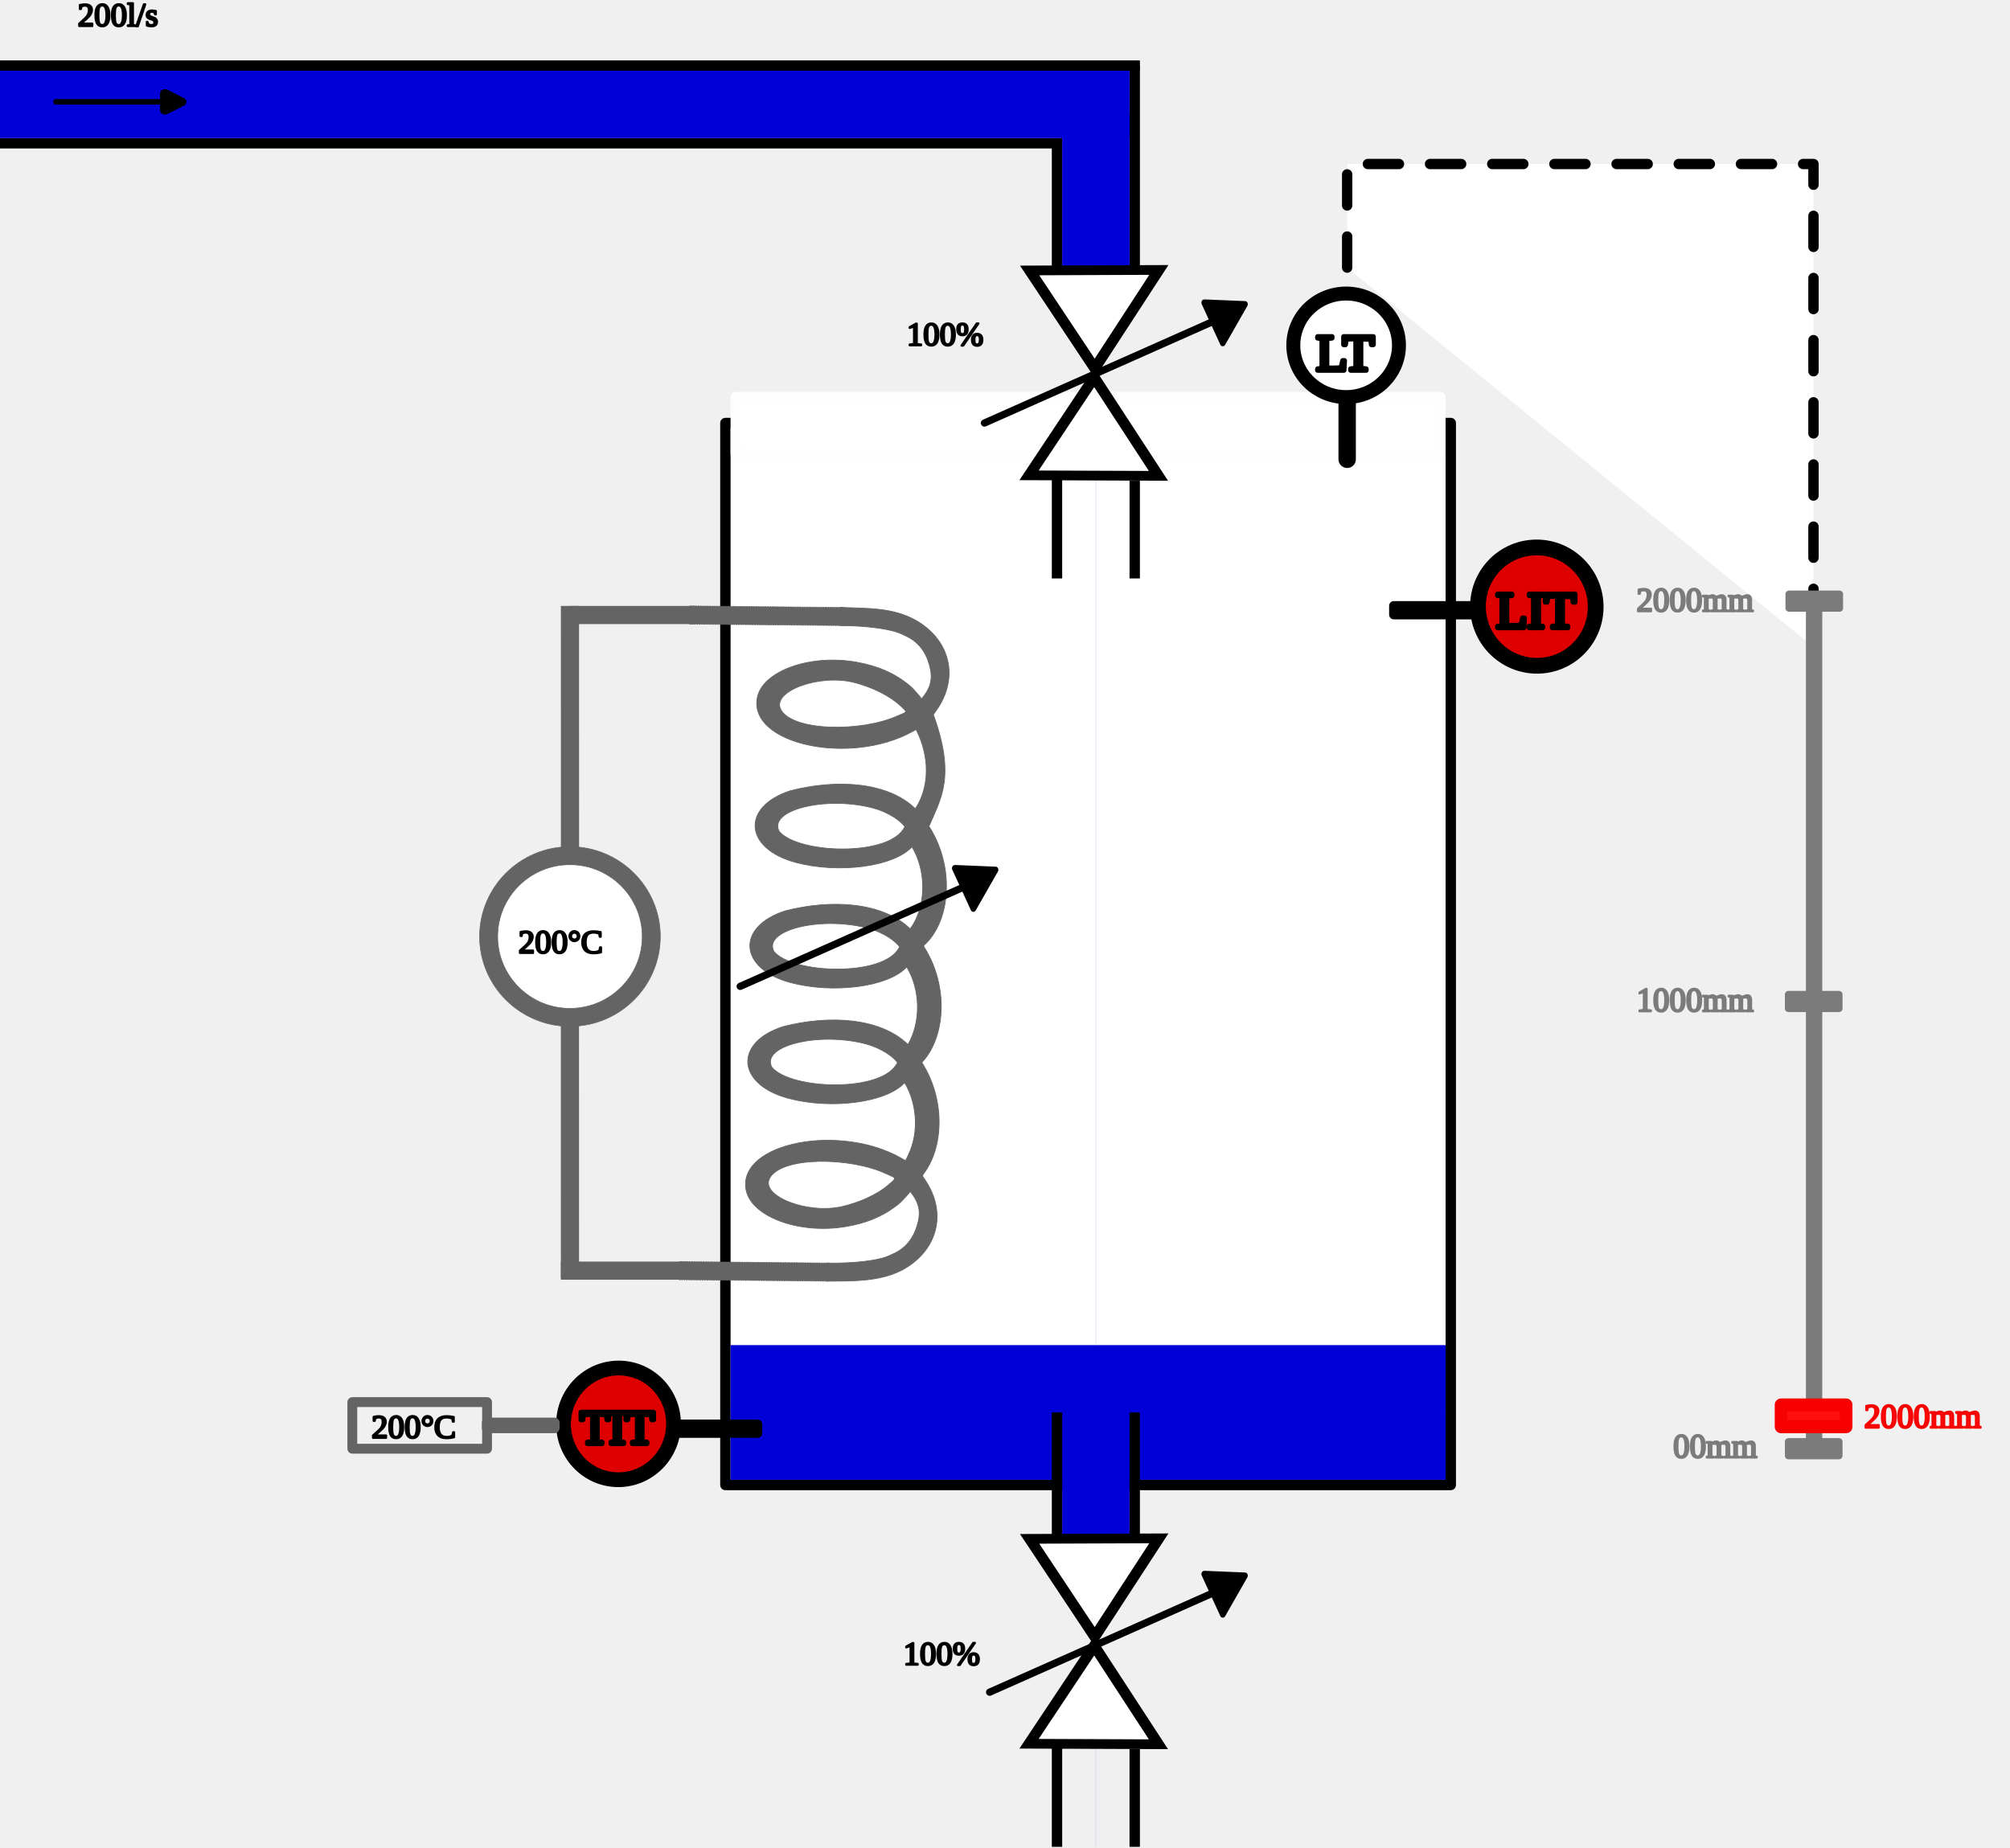
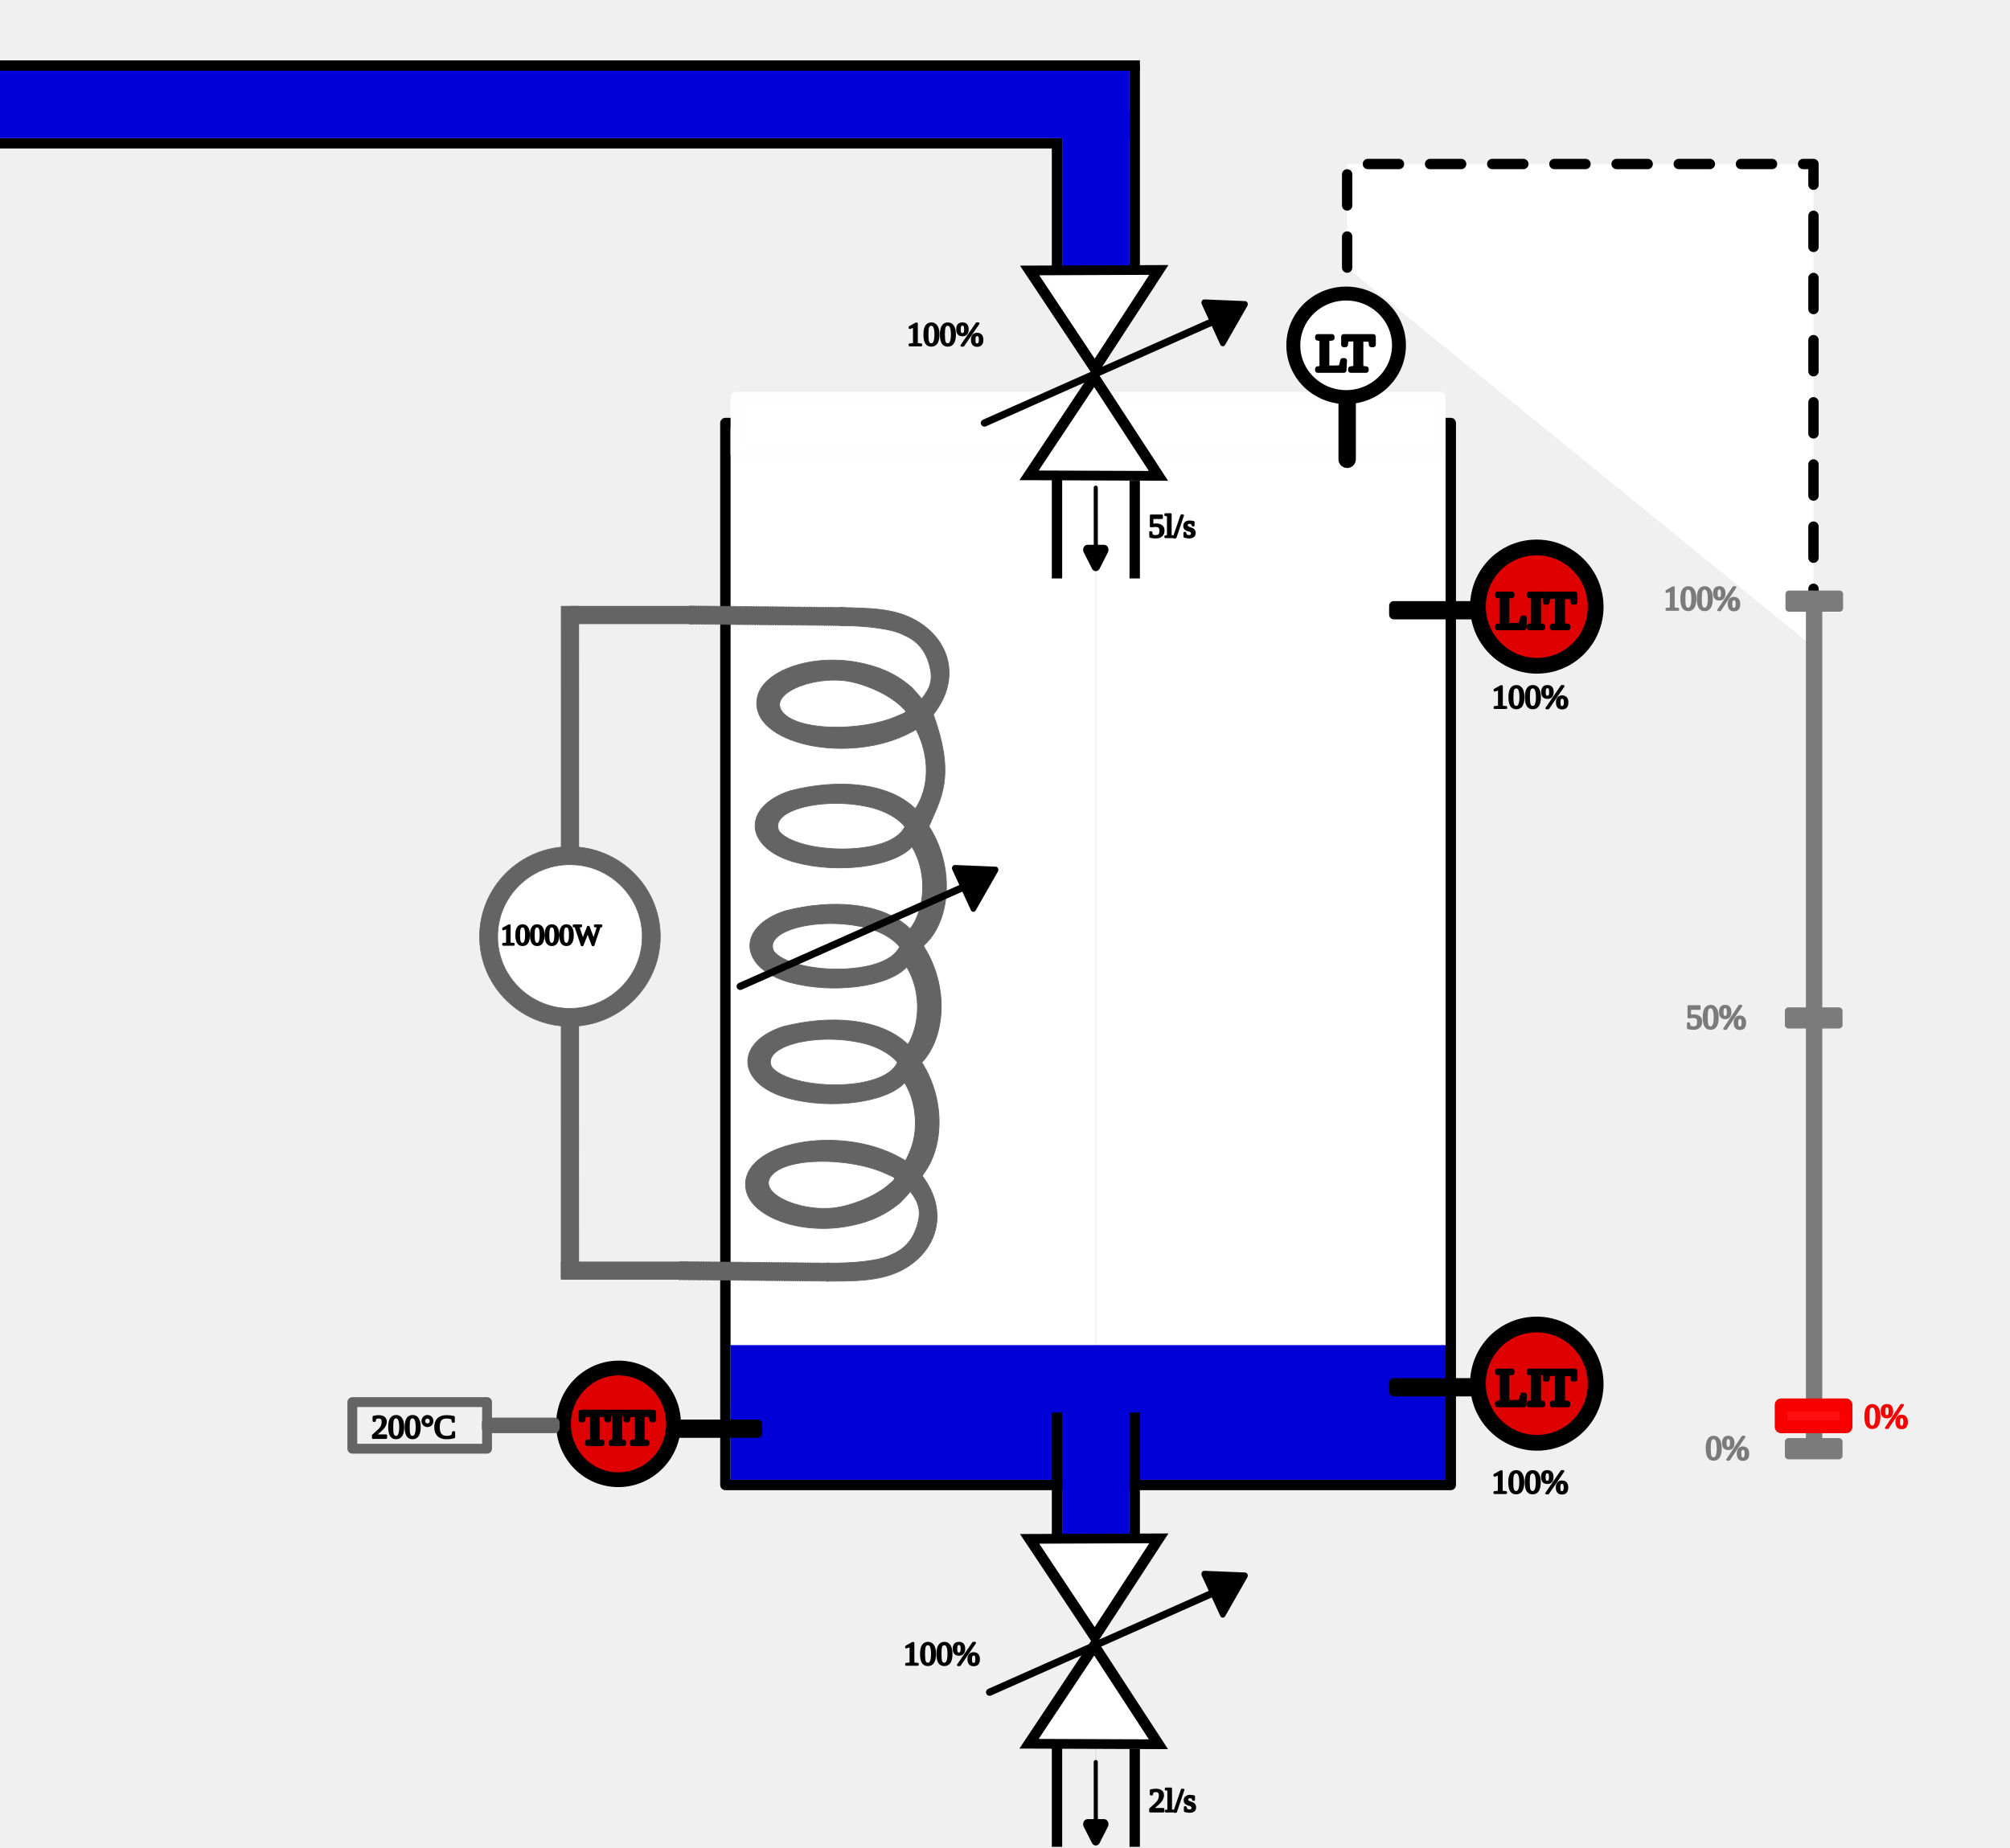
<svg xmlns="http://www.w3.org/2000/svg" width="193.964mm" height="178.33mm" viewBox="0 0 193.964 178.33" version="1.1" id="svg1" xml:space="preserve">
  <defs id="defs1" />
  <path style="fill:#ffffff;stroke:#000000;stroke-width:1;stroke-linecap:round;stroke-linejoin:round;stroke-dasharray:3, 3;stroke-dashoffset:0;stroke-opacity:1" d="m 130,25.83 v -10 h 45 l 0,46.614" id="path2" />
  <g id="layer1" transform="translate(1.7112467e-7,-21.66978)">
    <rect style="fill:#000000;stroke-width:0.265" id="rect7" width="110" height="1" x="-1.7112467e-07" y="27.5" ry="0" />
    <rect style="fill:#000000;stroke-width:0.265" id="rect8" width="102.5" height="1" x="-1.7112467e-07" y="35" />
    <rect style="fill:#000000;stroke-width:0.265" id="rect9" width="1" height="19.5" x="109" y="28" />
    <rect style="fill:#000000;stroke-width:0.265" id="rect10" width="1" height="12.5" x="101.5" y="35" />
    <rect style="fill:#ffffff;fill-opacity:1;stroke:#000000;stroke-width:1.002;stroke-linecap:butt;stroke-linejoin:round;stroke-dasharray:none;stroke-opacity:1" id="rect13" width="70" height="102.5" x="70" y="62.5" ry="1.4210855e-14" />
    <rect style="fill:#000000;stroke-width:0.184" id="rect9-5" width="1" height="9.429" x="109" y="68.071" />
    <rect style="fill:#000000;stroke-width:0.232" id="rect10-5" width="1" height="9.615" x="101.5" y="67.885" />
    <rect style="fill:#000000;stroke-width:0.184" id="rect9-5-1" width="1" height="9.429" x="109" y="190.498" />
    <rect style="fill:#000000;stroke-width:0.232" id="rect10-5-6" width="1" height="9.615" x="101.5" y="190.311" />
    <rect style="fill:#ffffff;fill-opacity:1;stroke:#fffefe;stroke-width:1.002;stroke-linecap:butt;stroke-linejoin:round;stroke-dasharray:none;stroke-opacity:1" id="rect16" width="68" height="5.5" x="71" y="60" ry="0" />
  </g>
-   <g id="weerstandStand" style="fill:#ffffff;fill-opacity:1">
-     <ellipse style="fill:#ffffff;fill-opacity:1;stroke:#ffffff;stroke-width:0;stroke-linecap:round;stroke-linejoin:round;stroke-dasharray:none;stroke-opacity:1" id="weerstandAan" cx="55" cy="112.077" rx="6.977" ry="6.923" transform="translate(1.7112467e-7,-21.66978)" />
+   <g id="heatingCoilValue" style="fill:#ffffff;fill-opacity:1">
+     <ellipse style="fill:#ffffff;fill-opacity:1;stroke:#ffffff;stroke-width:0;stroke-linecap:round;stroke-linejoin:round;stroke-dasharray:none;stroke-opacity:1" id="heatingCoilOn" cx="55" cy="112.077" rx="6.977" ry="6.923" transform="translate(1.7112467e-7,-21.66978)" />
  </g>
-   <g id="waterTotaal" transform="translate(1.7112467e-7,-21.66978)" style="fill:#0000d7;fill-opacity:1">
-     <rect style="fill:#0000d7;fill-opacity:1;stroke:#fffefe;stroke-width:0;stroke-linecap:butt;stroke-linejoin:round;stroke-dasharray:none;stroke-opacity:1" id="waterInVatBodem" width="69" height="7" x="70.5" y="157.5" />
+   <g id="WaterGroup" transform="translate(1.7112467e-7,-21.66978)" style="fill:#0000d7;fill-opacity:1">
+     <rect style="fill:#0000d7;fill-opacity:1;stroke:#fffefe;stroke-width:0;stroke-linecap:butt;stroke-linejoin:round;stroke-dasharray:none;stroke-opacity:1" id="water4" width="69" height="7" x="70.5" y="157.5" />
    <rect style="fill:#0000d7;fill-opacity:1;stroke:#fffefe;stroke-width:0;stroke-linecap:butt;stroke-linejoin:round;stroke-dasharray:none;stroke-opacity:1" id="waterInVat" width="69" height="6.5" x="70.5" y="151.5" />
-     <rect style="fill:#0000d7;fill-opacity:1;stroke:#fffefe;stroke-width:0;stroke-linecap:butt;stroke-linejoin:round;stroke-dasharray:none;stroke-opacity:1" id="WaterBuisBoven2" width="6.5" height="15" x="102.5" y="32.5" />
-     <rect style="fill:#0000d7;fill-opacity:1;stroke:#fffefe;stroke-width:0;stroke-linecap:butt;stroke-linejoin:round;stroke-dasharray:none;stroke-opacity:1" id="WaterBuisBoven" width="109" height="6.5" x="0" y="28.5" />
-     <rect style="fill:#0000d7;fill-opacity:1;stroke:#fffefe;stroke-width:0;stroke-linecap:butt;stroke-linejoin:round;stroke-dasharray:none;stroke-opacity:1" id="waterBeneden" width="0.008" height="9.502" x="105.745" y="190.498" />
-     <rect style="fill:#0000d7;fill-opacity:1;stroke:#fffefe;stroke-width:0;stroke-linecap:butt;stroke-linejoin:round;stroke-dasharray:none;stroke-opacity:1" id="waterval" width="0.008" height="95.702" x="105.745" y="68.061" />
-     <rect style="fill:#0000d7;fill-opacity:1;stroke:#fffefe;stroke-width:0;stroke-linecap:butt;stroke-linejoin:round;stroke-dasharray:none;stroke-opacity:1" id="rect21" width="6.5" height="7.426" x="102.5" y="162.5" />
+     <rect style="fill:#0000d7;fill-opacity:1;stroke:#fffefe;stroke-width:0;stroke-linecap:butt;stroke-linejoin:round;stroke-dasharray:none;stroke-opacity:1" id="water3" width="6.5" height="15" x="102.5" y="32.5" />
+     <rect style="fill:#0000d7;fill-opacity:1;stroke:#fffefe;stroke-width:0;stroke-linecap:butt;stroke-linejoin:round;stroke-dasharray:none;stroke-opacity:1" id="water2" width="109" height="6.5" x="0" y="28.5" />
+     <rect style="fill:#0000d7;fill-opacity:1;stroke:#fffefe;stroke-width:0;stroke-linecap:butt;stroke-linejoin:round;stroke-dasharray:none;stroke-opacity:1" id="waterValveOut" width="0.008" height="9.502" x="105.745" y="190.498" />
+     <rect style="fill:#0000d7;fill-opacity:1;stroke:#fffefe;stroke-width:0;stroke-linecap:butt;stroke-linejoin:round;stroke-dasharray:none;stroke-opacity:1" id="waterValveIn" width="0.008" height="95.702" x="105.745" y="68.061" />
+     <rect style="fill:#0000d7;fill-opacity:1;stroke:#fffefe;stroke-width:0;stroke-linecap:butt;stroke-linejoin:round;stroke-dasharray:none;stroke-opacity:1" id="water1" width="6.5" height="7.426" x="102.5" y="162.5" />
  </g>
-   <g id="KlepBoven" transform="translate(1.7112467e-7,-21.66978)" style="fill:#ffffff;fill-opacity:1">
+   <g id="valveIn" transform="translate(1.7112467e-7,-21.66978)" style="fill:#ffffff;fill-opacity:1">
    <path style="fill:#ffffff;fill-opacity:1;stroke:#000000;stroke-width:1.497;stroke-dasharray:none;stroke-opacity:1" id="path13" d="m 97.5,32.5 17.455,-0.078 -8.66,15.155 z" transform="matrix(0.7145059,0,0,0.6269726,29.69368,27.39673)" />
    <path style="fill:#ffffff;fill-opacity:1;stroke:#000000;stroke-width:1.497;stroke-dasharray:none;stroke-opacity:1" id="path13-8" d="m 97.5,32.5 17.455,-0.078 -8.66,15.155 z" transform="matrix(0.7154537,0,0,-0.6270935,29.54484,87.9297)" />
  </g>
-   <g id="KlepBeneden" transform="translate(1.7112467e-7,-21.66978)" style="fill:#ffffff;fill-opacity:1">
+   <g id="valveOut" transform="translate(1.7112467e-7,-21.66978)" style="fill:#ffffff;fill-opacity:1">
    <path style="fill:#ffffff;fill-opacity:1;stroke:#000000;stroke-width:1.497;stroke-dasharray:none;stroke-opacity:1" id="path13-85" d="m 97.5,32.5 17.455,-0.078 -8.66,15.155 z" transform="matrix(0.7145059,0,0,0.6269726,29.69328,149.8232)" />
-     <path style="fill:#ffffff;fill-opacity:1;stroke:#000000;stroke-width:1.497;stroke-dasharray:none;stroke-opacity:1" id="klepBeneden" d="m 97.5,32.5 17.455,-0.078 -8.66,15.155 z" transform="matrix(0.7154537,0,0,-0.6270935,29.54444,210.3562)" />
+     <path style="fill:#ffffff;fill-opacity:1;stroke:#000000;stroke-width:1.497;stroke-dasharray:none;stroke-opacity:1" id="valveOut1" d="m 97.5,32.5 17.455,-0.078 -8.66,15.155 z" transform="matrix(0.7154537,0,0,-0.6270935,29.54444,210.3562)" />
  </g>
-   <text xml:space="preserve" style="font-size:3.175px;text-align:start;writing-mode:lr-tb;direction:ltr;text-anchor:start;fill:#000000;fill-opacity:1;stroke:#000000;stroke-width:0.2;stroke-linecap:round;stroke-linejoin:round;stroke-dasharray:none;stroke-opacity:1" x="7.5" y="2.512" id="debiet">
-     <tspan id="tspan26" style="stroke-width:0.2;stroke-dasharray:none" x="7.5" y="2.512">200l/s</tspan>
+   <text xml:space="preserve" style="font-size:3.175px;text-align:start;writing-mode:lr-tb;direction:ltr;text-anchor:start;fill:#000000;fill-opacity:1;stroke:#000000;stroke-width:0.2;stroke-linecap:round;stroke-linejoin:round;stroke-dasharray:none;stroke-opacity:1" x="110.81" y="51.842" id="valveInMaxFlowValue">
+     <tspan id="tspan26" style="stroke-width:0.2;stroke-dasharray:none" x="110.81" y="51.842">5l/s</tspan>
  </text>
-   <g id="niveauIndicatorTotaal" transform="matrix(0.9998689,0,0,1.02979,13.7819,-23.85932)">
-     <g id="hoogteLijn" transform="matrix(1.007236,0,0,0.9021305,-1.166787,7.799604)">
+   <g id="levelIndicatorGroup" transform="matrix(0.9998689,0,0,1.02979,13.7819,-23.85932)">
+     <g id="heightline" transform="matrix(1.007236,0,0,0.9021305,-1.166787,7.799604)">
      <rect style="fill:#7b7b7b;fill-opacity:1;stroke:#7b7b7b;stroke-width:0.709;stroke-linecap:round;stroke-linejoin:round;stroke-opacity:1" id="rect1" width="4.813" height="1.491" x="158.854" y="166.807" />
      <rect style="fill:#7b7b7b;fill-opacity:1;stroke:#7b7b7b;stroke-width:0.708;stroke-linecap:round;stroke-linejoin:round;stroke-opacity:1" id="rect1-8" width="4.812" height="1.492" x="158.909" y="78.747" />
-       <rect style="fill:#7b7b7b;fill-opacity:1;stroke:#7b7b7b;stroke-width:0.709;stroke-linecap:round;stroke-linejoin:round;stroke-opacity:1" id="rect1-5" width="4.813" height="1.491" x="158.854" y="120.342" />
+       <rect style="fill:#7b7b7b;fill-opacity:1;stroke:#7b7b7b;stroke-width:0.709;stroke-linecap:round;stroke-linejoin:round;stroke-opacity:1" id="rect1-5" width="4.813" height="1.491" x="158.854" y="122.051" />
      <path style="fill:#878787;fill-opacity:1;stroke:#7b7b7b;stroke-width:1.568;stroke-linecap:round;stroke-linejoin:round;stroke-dasharray:none;stroke-opacity:1" d="m 161.298,167.79 c 0,-87.174 0,-87.174 0,-87.174" id="path29" />
    </g>
-     <rect style="display:inline;fill:#ff0f0f;fill-opacity:1;stroke:#f60000;stroke-width:1.217;stroke-linecap:round;stroke-linejoin:round;stroke-dasharray:none;stroke-opacity:1" id="hoogteIndicator" width="6.283" height="2.04" x="158.109" y="154.852" />
-     <text xml:space="preserve" style="font-size:3.175px;text-align:start;writing-mode:lr-tb;direction:ltr;text-anchor:start;fill:#ff0f0f;fill-opacity:1;stroke:#f60000;stroke-width:0.2;stroke-linecap:round;stroke-linejoin:round;stroke-dasharray:none;stroke-opacity:1" x="166.127" y="156.979" id="hoogteTekst">
-       <tspan id="tspan29" style="stroke-width:0.2;stroke-dasharray:none" x="166.127" y="156.979">2000mm</tspan>
+     <rect style="display:inline;fill:#ff0f0f;fill-opacity:1;stroke:#f60000;stroke-width:1.217;stroke-linecap:round;stroke-linejoin:round;stroke-dasharray:none;stroke-opacity:1" id="levelIndicator" width="6.284" height="2.04" x="158.109" y="154.852" />
+     <text xml:space="preserve" style="font-size:3.175px;text-align:start;writing-mode:lr-tb;direction:ltr;text-anchor:start;fill:#ff0f0f;fill-opacity:1;stroke:#f60000;stroke-width:0.2;stroke-linecap:round;stroke-linejoin:round;stroke-dasharray:none;stroke-opacity:1" x="166.127" y="156.979" id="levelValue">
+       <tspan id="tspan29" style="stroke-width:0.2;stroke-dasharray:none" x="166.127" y="156.979">0%</tspan>
    </text>
-     <text xml:space="preserve" style="font-size:3.175px;text-align:start;writing-mode:lr-tb;direction:ltr;text-anchor:start;fill:#7b7b7b;fill-opacity:1;stroke:#7b7b7b;stroke-width:0.2;stroke-linecap:round;stroke-linejoin:round;stroke-dasharray:none;stroke-opacity:1" x="147.698" y="159.779" id="minHoogte">
-       <tspan id="tspan29-1" style="fill:#7b7b7b;fill-opacity:1;stroke:#7b7b7b;stroke-width:0.2;stroke-dasharray:none;stroke-opacity:1" x="147.698" y="159.779">00mm</tspan>
+     <text xml:space="preserve" style="font-size:3.175px;text-align:start;writing-mode:lr-tb;direction:ltr;text-anchor:start;fill:#7b7b7b;fill-opacity:1;stroke:#7b7b7b;stroke-width:0.2;stroke-linecap:round;stroke-linejoin:round;stroke-dasharray:none;stroke-opacity:1" x="150.816" y="159.951" id="minHoogte">
+       <tspan id="tspan29-1" style="fill:#7b7b7b;fill-opacity:1;stroke:#7b7b7b;stroke-width:0.2;stroke-dasharray:none;stroke-opacity:1" x="150.816" y="159.951">0%</tspan>
    </text>
-     <text xml:space="preserve" style="font-size:3.175px;text-align:start;writing-mode:lr-tb;direction:ltr;text-anchor:start;fill:#7b7b7b;fill-opacity:1;stroke:#7b7b7b;stroke-width:0.2;stroke-linecap:round;stroke-linejoin:round;stroke-dasharray:none;stroke-opacity:1" x="144.163" y="117.956" id="middenHoogte">
-       <tspan id="tspan29-1-1" style="fill:#7b7b7b;fill-opacity:1;stroke:#7b7b7b;stroke-width:0.2;stroke-dasharray:none;stroke-opacity:1" x="144.163" y="117.956">1000mm</tspan>
+     <text xml:space="preserve" style="font-size:3.175px;text-align:start;writing-mode:lr-tb;direction:ltr;text-anchor:start;fill:#7b7b7b;fill-opacity:1;stroke:#7b7b7b;stroke-width:0.2;stroke-linecap:round;stroke-linejoin:round;stroke-dasharray:none;stroke-opacity:1" x="148.933" y="119.564" id="middenHoogte">
+       <tspan id="tspan29-1-1" style="fill:#7b7b7b;fill-opacity:1;stroke:#7b7b7b;stroke-width:0.2;stroke-dasharray:none;stroke-opacity:1" x="148.933" y="119.564">50%</tspan>
    </text>
-     <text xml:space="preserve" style="font-size:3.175px;text-align:start;writing-mode:lr-tb;direction:ltr;text-anchor:start;fill:#7b7b7b;fill-opacity:1;stroke:#7b7b7b;stroke-width:0.2;stroke-linecap:round;stroke-linejoin:round;stroke-dasharray:none;stroke-opacity:1" x="144.161" y="80.461" id="maxHoogte">
-       <tspan id="tspan29-1-2" style="fill:#7b7b7b;fill-opacity:1;stroke:#7b7b7b;stroke-width:0.2;stroke-dasharray:none;stroke-opacity:1" x="144.161" y="80.461">2000mm</tspan>
+     <text xml:space="preserve" style="font-size:3.175px;text-align:start;writing-mode:lr-tb;direction:ltr;text-anchor:start;fill:#7b7b7b;fill-opacity:1;stroke:#7b7b7b;stroke-width:0.2;stroke-linecap:round;stroke-linejoin:round;stroke-dasharray:none;stroke-opacity:1" x="146.779" y="80.323" id="maxHoogte">
+       <tspan id="tspan29-1-2" style="fill:#7b7b7b;fill-opacity:1;stroke:#7b7b7b;stroke-width:0.2;stroke-dasharray:none;stroke-opacity:1" x="146.779" y="80.323">100%</tspan>
    </text>
  </g>
-   <g id="niveauschakelaar" transform="translate(1.7112467e-7,-21.66978)" style="fill:#de0000;fill-opacity:1">
+   <g id="levelSwitchMax" transform="translate(1.7112467e-7,-21.66978)" style="fill:#de0000;fill-opacity:1">
    <rect style="fill:#de0000;fill-opacity:1;stroke:#000000;stroke-width:0.9;stroke-linecap:round;stroke-linejoin:round;stroke-dasharray:none;stroke-opacity:1" id="rect26" width="8.212" height="0.864" x="134.5" y="80.136" />
-     <ellipse style="fill:#de0000;fill-opacity:1;stroke:#000000;stroke-width:1.519;stroke-linecap:butt;stroke-linejoin:round;stroke-dasharray:none;stroke-opacity:1" id="niveauMax" cx="92.979" cy="-140.417" rx="5.712" ry="5.678" transform="matrix(0.09068327,0.9958798,-0.9961083,0.08813757,0,0)" />
+     <ellipse style="fill:#de0000;fill-opacity:1;stroke:#000000;stroke-width:1.519;stroke-linecap:butt;stroke-linejoin:round;stroke-dasharray:none;stroke-opacity:1" id="LevelMax" cx="92.979" cy="-140.417" rx="5.712" ry="5.678" transform="matrix(0.09068327,0.9958798,-0.9961083,0.08813757,0,0)" />
    <text xml:space="preserve" style="font-size:4.939px;text-align:start;writing-mode:lr-tb;direction:ltr;text-anchor:start;fill:#000000;fill-opacity:1;stroke:#000000;stroke-width:0.5;stroke-linecap:round;stroke-linejoin:round;stroke-dasharray:none;stroke-opacity:1" x="144.379" y="82.25" id="text28-8-7-5">
      <tspan id="tspan28-2-1-17" style="font-size:4.939px;fill:#000000;fill-opacity:1;stroke:#000000;stroke-width:0.5;stroke-dasharray:none;stroke-opacity:1" x="144.379" y="82.25">LIT</tspan>
    </text>
+     <text xml:space="preserve" style="font-size:3.175px;text-align:start;writing-mode:lr-tb;direction:ltr;text-anchor:start;fill:#000000;fill-opacity:1;stroke:#000000;stroke-width:0.2;stroke-linecap:round;stroke-linejoin:round;stroke-dasharray:none;stroke-opacity:1" x="143.952" y="68.33" id="levelSwitchMaxHeight" transform="translate(-1.7112467e-7,21.66978)">
+       <tspan id="tspan27-8-1" style="stroke-width:0.2" x="143.952" y="68.33">100%</tspan>
+     </text>
  </g>
-   <g id="ultrasoneNiveaumeter" transform="translate(1.7112467e-7,-21.66978)" style="fill:#ffffff;fill-opacity:1">
+   <g id="levelSwitchMin">
+     <rect style="fill:#de0000;fill-opacity:1;stroke:#000000;stroke-width:0.9;stroke-linecap:round;stroke-linejoin:round;stroke-dasharray:none;stroke-opacity:1" id="rect26-15" width="8.212" height="0.864" x="134.5" y="155.136" transform="translate(1.7112467e-7,-21.66978)" />
+     <ellipse style="fill:#de0000;fill-opacity:1;stroke:#000000;stroke-width:1.519;stroke-linecap:butt;stroke-linejoin:round;stroke-dasharray:none;stroke-opacity:1" id="LevelMin" cx="167.688" cy="-133.615" rx="5.712" ry="5.678" transform="matrix(0.09068327,0.9958798,-0.9961083,0.08813757,1.7112467e-7,-21.66978)" />
+     <text xml:space="preserve" style="fill:#000000;fill-opacity:1;font-size:4.939px;text-align:start;writing-mode:lr-tb;direction:ltr;text-anchor:start;stroke:#000000;stroke-width:0.5;stroke-linecap:round;stroke-linejoin:round;stroke-dasharray:none;stroke-opacity:1" x="144.379" y="157.25" id="text28-8-7-5-7" transform="translate(1.7112467e-7,-21.66978)">
+       <tspan id="tspan28-2-1-17-6" style="font-size:4.939px;fill:#000000;fill-opacity:1;stroke:#000000;stroke-width:0.5;stroke-dasharray:none;stroke-opacity:1" x="144.379" y="157.25">LIT</tspan>
+     </text>
+     <text xml:space="preserve" style="font-size:3.175px;text-align:start;writing-mode:lr-tb;direction:ltr;text-anchor:start;fill:#000000;fill-opacity:1;stroke:#000000;stroke-width:0.2;stroke-linecap:round;stroke-linejoin:round;stroke-dasharray:none;stroke-opacity:1" x="143.939" y="144.108" id="levelSwitchMinHeight">
+       <tspan id="tspan27-8" style="stroke-width:0.2" x="143.939" y="144.108">100%</tspan>
+     </text>
+   </g>
+   <g id="ultrasoneLevelmeter" transform="translate(1.7112467e-7,-21.66978)" style="fill:#ffffff;fill-opacity:1">
    <ellipse style="fill:#ffffff;fill-opacity:1;stroke:#000000;stroke-width:1.346;stroke-linecap:butt;stroke-linejoin:round;stroke-dasharray:none;stroke-opacity:1" id="path23" cx="129.902" cy="55" rx="5.098" ry="4.997" />
    <rect style="fill:#ffffff;fill-opacity:1;stroke:#000000;stroke-width:1.678;stroke-linecap:butt;stroke-linejoin:round;stroke-dasharray:none;stroke-opacity:1" id="rect24" width="3.850194e-12" height="5.5" x="130" y="60.5" />
    <text xml:space="preserve" style="font-size:4.939px;text-align:start;writing-mode:lr-tb;direction:ltr;text-anchor:start;fill:#000000;fill-opacity:1;stroke:#000000;stroke-width:0.5;stroke-linecap:round;stroke-linejoin:round;stroke-dasharray:none;stroke-opacity:1" x="127.017" y="57.4" id="text28-8-7-6-2">
      <tspan id="tspan28-2-1-1-1" style="font-size:4.939px;fill:#000000;fill-opacity:1;stroke-width:0.5;stroke-dasharray:none" x="127.017" y="57.4">LT</tspan>
    </text>
  </g>
-   <g id="regelbareKleppen" transform="translate(1.7112467e-7,-21.66978)">
+   <g id="adjustableValve" transform="translate(1.7112467e-7,-21.66978)">
    <path style="fill:#000000;fill-opacity:1;stroke:#000000;stroke-width:0.7;stroke-linecap:round;stroke-linejoin:round;stroke-opacity:1" id="path7" d="m 118.5,56 -2.451,4.415 -2.598,-4.33 z" transform="matrix(0.7779791,0.04673625,-0.05253541,0.8745128,30.8902,-3.472513)" />
-     <text xml:space="preserve" style="font-size:3.175px;text-align:start;writing-mode:lr-tb;direction:ltr;text-anchor:start;fill:#000000;fill-opacity:1;stroke:#000000;stroke-width:0.2;stroke-linecap:round;stroke-linejoin:round;stroke-dasharray:none;stroke-opacity:1" x="87.5" y="33.33" id="klepstandBoven" transform="translate(-1.7112466e-7,21.66978)">
+     <text xml:space="preserve" style="font-size:3.175px;text-align:start;writing-mode:lr-tb;direction:ltr;text-anchor:start;fill:#000000;fill-opacity:1;stroke:#000000;stroke-width:0.2;stroke-linecap:round;stroke-linejoin:round;stroke-dasharray:none;stroke-opacity:1" x="87.5" y="33.33" id="adjustableValveInValue" transform="translate(-1.7112466e-7,21.66978)">
      <tspan id="tspan27" style="stroke-width:0.2" x="87.5" y="33.33">100%</tspan>
    </text>
    <path style="fill:#bdff30;stroke:#000000;stroke-width:0.7;stroke-linecap:round;stroke-linejoin:round;stroke-opacity:1" d="M 95,62.5 C 117.5,52.5 117.5,52.5 117.5,52.5" id="path5" />
    <path style="fill:#bdff30;stroke:#000000;stroke-width:0.7;stroke-linecap:round;stroke-linejoin:round;stroke-opacity:1" d="M 95.5,185 C 118,175 118,175 118,175" id="path5-8" />
    <path style="fill:#000000;fill-opacity:1;stroke:#000000;stroke-width:0.7;stroke-linecap:round;stroke-linejoin:round;stroke-opacity:1" id="path7-5" d="m 118.5,56 -2.451,4.415 -2.598,-4.33 z" transform="matrix(0.7779791,0.04673625,-0.05253541,0.8745128,30.8902,119.2425)" />
-     <text xml:space="preserve" style="font-size:3.175px;text-align:start;writing-mode:lr-tb;direction:ltr;text-anchor:start;fill:#000000;fill-opacity:1;stroke:#000000;stroke-width:0.2;stroke-linecap:round;stroke-linejoin:round;stroke-dasharray:none;stroke-opacity:1" x="87.169" y="160.682" id="KlepstandBeneden" transform="translate(-1.7112466e-7,21.66978)">
+     <text xml:space="preserve" style="font-size:3.175px;text-align:start;writing-mode:lr-tb;direction:ltr;text-anchor:start;fill:#000000;fill-opacity:1;stroke:#000000;stroke-width:0.2;stroke-linecap:round;stroke-linejoin:round;stroke-dasharray:none;stroke-opacity:1" x="87.169" y="160.682" id="adjustableValveOutValue" transform="translate(-1.7112466e-7,21.66978)">
      <tspan id="tspan27-7" style="stroke-width:0.2" x="87.169" y="160.682">100%</tspan>
    </text>
  </g>
-   <g id="g8" transform="translate(1.7112467e-7,-21.66978)">
-     <path style="fill:#bdff30;stroke:#000000;stroke-width:0.532;stroke-linecap:round;stroke-linejoin:round;stroke-opacity:1" d="m 5.404,31.5 c 10.096,0 10.096,0 10.096,0" id="path6" />
+   <g id="flowArrowIn" transform="rotate(89.97054,50.04589,87.21586)">
+     <path style="fill:#bdff30;stroke:#000000;stroke-width:0.395;stroke-linecap:round;stroke-linejoin:round;stroke-opacity:1" d="M 9.927,31.502 C 15.5,31.5 15.5,31.5 15.5,31.5" id="path6" />
    <path style="fill:#000000;fill-opacity:1;stroke:#000000;stroke-width:0.7;stroke-linecap:round;stroke-linejoin:round;stroke-opacity:1" id="path8" d="m 20,25.255 -0.654,-1.133 1.308,0 z" transform="matrix(2.3016943e-6,-1.218503,1.388183,2.0203538e-6,-17.55865,55.87)" />
  </g>
-   <g id="temperatuurVat" transform="translate(1.7112467e-7,-21.66978)" style="fill:#de0000;fill-opacity:1">
-     <ellipse style="fill:#de0000;fill-opacity:1;stroke:#000000;stroke-width:1.426;stroke-linecap:butt;stroke-linejoin:round;stroke-dasharray:none;stroke-opacity:1" id="temperatuurVatIndicator" cx="153.156" cy="73.73" rx="5.391" ry="5.306" transform="matrix(-0.08977328,0.9959622,0.9960288,0.08903124,0,0)" />
+   <text xml:space="preserve" style="font-size:3.175px;text-align:start;writing-mode:lr-tb;direction:ltr;text-anchor:start;fill:#000000;fill-opacity:1;stroke:#000000;stroke-width:0.2;stroke-linecap:round;stroke-linejoin:round;stroke-dasharray:none;stroke-opacity:1" x="110.85" y="174.842" id="valveOutMaxFlowValue">
+     <tspan id="tspan26-8" style="stroke-width:0.2;stroke-dasharray:none" x="110.85" y="174.842">2l/s</tspan>
+   </text>
+   <g id="flowArrowOut" transform="rotate(89.97054,-11.48575,148.7159)">
+     <path style="fill:#bdff30;stroke:#000000;stroke-width:0.395;stroke-linecap:round;stroke-linejoin:round;stroke-opacity:1" d="M 9.927,31.502 C 15.5,31.5 15.5,31.5 15.5,31.5" id="path6-4" />
+     <path style="fill:#000000;fill-opacity:1;stroke:#000000;stroke-width:0.7;stroke-linecap:round;stroke-linejoin:round;stroke-opacity:1" id="path8-5" d="m 20,25.255 -0.654,-1.133 1.308,0 z" transform="matrix(2.3016943e-6,-1.218503,1.388183,2.0203538e-6,-17.55865,55.87)" />
+   </g>
+   <g id="tempVat" transform="translate(1.7112467e-7,-21.66978)" style="fill:#de0000;fill-opacity:1">
+     <ellipse style="fill:#de0000;fill-opacity:1;stroke:#000000;stroke-width:1.426;stroke-linecap:butt;stroke-linejoin:round;stroke-dasharray:none;stroke-opacity:1" id="tempVatIndicator" cx="153.156" cy="73.73" rx="5.391" ry="5.306" transform="matrix(-0.08977328,0.9959622,0.9960288,0.08903124,0,0)" />
    <text xml:space="preserve" style="font-size:4.586px;text-align:start;writing-mode:lr-tb;direction:ltr;text-anchor:start;fill:#000000;fill-opacity:1;stroke:#000000;stroke-width:0.5;stroke-linecap:round;stroke-linejoin:round;stroke-dasharray:none;stroke-opacity:1" x="56" y="161" id="text28-8">
      <tspan id="tspan28-2" style="font-size:4.586px;fill:#000000;fill-opacity:1;stroke-width:0.5;stroke-dasharray:none" x="56" y="161">TIT</tspan>
    </text>
    <rect style="fill:#de0000;fill-opacity:1;stroke:#000000;stroke-width:0.9;stroke-linecap:round;stroke-linejoin:round;stroke-dasharray:none;stroke-opacity:1" id="rect26-1" width="8.212" height="0.864" x="64.894" y="159.136" />
  </g>
-   <g id="analogeWaardeTemp" transform="translate(1.7112467e-7,-21.66978)">
+   <g id="analogValueTemp" transform="translate(1.7112467e-7,-21.66978)">
    <rect style="fill:none;fill-opacity:1;stroke:#646464;stroke-width:1;stroke-linecap:round;stroke-linejoin:round;stroke-dasharray:none;stroke-opacity:1" id="rect3" width="6.5" height="0.5" x="47" y="159" />
    <rect style="fill:none;fill-opacity:1;stroke:#646464;stroke-width:0.949;stroke-linecap:round;stroke-linejoin:round;stroke-dasharray:none;stroke-opacity:1" id="rect2" width="13" height="4.5" x="34" y="157" />
-     <text xml:space="preserve" style="font-size:3.175px;text-align:start;writing-mode:lr-tb;direction:ltr;text-anchor:start;fill:#000000;fill-opacity:1;stroke:#000000;stroke-width:0.2;stroke-linecap:round;stroke-linejoin:round;stroke-dasharray:none;stroke-opacity:1" x="35.85" y="160.456" id="temperatuurVatWaarde">
+     <text xml:space="preserve" style="font-size:3.175px;text-align:start;writing-mode:lr-tb;direction:ltr;text-anchor:start;fill:#000000;fill-opacity:1;stroke:#000000;stroke-width:0.2;stroke-linecap:round;stroke-linejoin:round;stroke-dasharray:none;stroke-opacity:1" x="35.85" y="160.456" id="tempVatValue">
      <tspan id="tspan28-3" style="stroke-width:0.2" x="35.85" y="160.456">200°C</tspan>
    </text>
  </g>
-   <g id="warmteweerstand" transform="translate(1.7112467e-7,-21.66978)" style="fill:#646464;fill-opacity:1;stroke:#646464;stroke-opacity:1">
+   <g id="heatingCoil" transform="translate(1.7112467e-7,-21.66978)" style="fill:#646464;fill-opacity:1;stroke:#646464;stroke-opacity:1">
    <path style="fill:#646464;fill-opacity:1;stroke:#646464;stroke-width:0.265;stroke-opacity:1" d="m 10.09,245.317 c 0.202,-10.063 -0.022,-17.826 4.643,-25.244 7.426,-11.482 21.509,-14.39 33.732,-6.965 l 1.513,0.919 c 23.201,-7.671 31.472,-2.846 41.972,0.954 17.227,-9.993 40.92,-7.005 47.511,4.68 -4.106,4.382 -7.43,-0.897 -10.588,0.057 -8.746,-4.247 -20.694,-3.849 -29.157,0.774 7.699,6.066 10.394,24.381 6.315,38.306 -4.996,17.056 -20.662,18.284 -26.9,2.09 -4.711,-15.49 -3.63,-32.202 6.268,-41.353 -8.351,-4.707 -19.809,-4.497 -29.755,0.106 l 0.87,1.361 c 13.038,20.406 5.259,53.638 -11.989,51.22 l -3e-6,-4e-5 C 34.325,270.793 27.638,255.007 30.568,239.654 c 1.296,-6.79 3.845,-12.659 8.893,-17.964 1.263,-1.327 4.655,-3.723 4.598,-3.772 -4.221,-3.024 -7.495,-3.408 -11.026,-2.747 -4.707,0.882 -10.111,3.027 -12.791,8.877 -2.303,3.641 -3.427,12.623 -3.333,21.268 m 31.712,19.084 c 8.18,-3.881 8.317,-26.447 2.007,-38.527 -1.686,-3.228 -1.159,-3.642 -4.073,-0.74 -4.018,4.002 -6.841,9.913 -8.287,14.957 -3.339,11.65 3.601,27.513 10.352,24.309 z m 45.773,0 c 8.483,-6.26 9.31,-36.99 -2.247,-41.467 -3.634,2.656 -6.013,7.396 -7.02,11.164 -4.176,15.629 1.446,34.014 9.267,30.303 z" id="path5333-2" transform="matrix(-0.00343615,0.2569416,-0.2924094,-0.00301936,152.8216,78.44864)" />
    <path style="fill:#646464;fill-opacity:1;stroke:#646464;stroke-width:0.265;stroke-opacity:1" d="m 137.094,216.177 c 17.227,-9.993 40.92,-7.005 47.511,4.68 -4.106,4.382 -7.43,-0.897 -10.588,0.057 -8.746,-4.247 -20.694,-3.849 -29.157,0.774 7.699,6.066 10.394,24.381 6.315,38.306 -4.996,17.056 -20.662,18.284 -26.9,2.09 -4.711,-15.49 -3.63,-32.202 6.268,-41.353 -1.669,-1.014 -10.335,-5.398 6.551,-4.556 z m 2.444,49.42 c 8.483,-6.26 9.31,-36.99 -2.247,-41.467 -3.634,2.656 -6.013,7.396 -7.02,11.164 -4.176,15.629 1.446,34.014 9.267,30.303 z" id="path5333-2-7" transform="matrix(-0.00343615,0.2569416,-0.2924094,-0.00301936,152.8216,78.44864)" />
    <path style="fill:#646464;fill-opacity:1;stroke:#646464;stroke-width:0.265;stroke-opacity:1" d="m 180.569,216.359 c 17.227,-9.993 40.92,-7.005 47.511,4.68 -4.106,4.382 -7.43,-0.897 -10.588,0.057 -8.746,-4.247 -20.694,-3.849 -29.157,0.774 7.699,6.066 10.394,24.381 6.315,38.306 -4.996,17.056 -20.662,18.284 -26.9,2.09 -4.711,-15.49 -3.63,-32.202 6.268,-41.353 -1.669,-1.014 -10.335,-5.398 6.551,-4.556 z m 2.444,49.42 c 8.483,-6.26 9.31,-36.99 -2.247,-41.467 -3.634,2.656 -6.013,7.396 -7.02,11.164 -4.176,15.629 1.446,34.014 9.267,30.303 z" id="path5333-2-7-1" transform="matrix(-0.00343615,0.2569416,-0.2924094,-0.00301936,152.8216,78.44864)" />
    <rect style="opacity:1;fill:#646464;fill-opacity:1;stroke:#646464;stroke-width:0.074;stroke-miterlimit:4;stroke-dasharray:0.149, 0.074;stroke-dashoffset:0;stroke-opacity:1" id="rect5459" width="1.751" height="14.9" x="79.502" y="-82.587" transform="matrix(-0.0141165,0.9999004,-0.9999522,-0.00978071,0,0)" />
    <path style="fill:#646464;fill-opacity:1;stroke:#646464;stroke-width:0.265;stroke-opacity:1" d="m 263.201,246.883 c -0.159,-8.755 0.022,-17.826 -4.643,-25.244 -7.426,-11.482 -21.509,-14.39 -33.732,-6.965 l -1.513,0.919 c -23.201,-7.671 -31.472,-2.846 -41.972,0.954 -0.575,7.764 3.265,4.309 6.551,4.556 8.351,-4.707 19.809,-4.497 29.755,0.106 l -0.87,1.361 c -13.038,20.406 -5.259,53.638 11.989,51.22 v -4e-5 c 10.201,-1.43 16.887,-17.217 13.958,-32.569 -1.296,-6.79 -3.845,-12.659 -8.893,-17.964 -1.263,-1.327 -4.655,-3.723 -4.598,-3.772 4.221,-3.024 7.495,-3.408 11.026,-2.747 4.707,0.882 10.111,3.027 12.791,8.877 2.303,3.641 3.427,12.623 3.332,21.268 m -31.712,19.084 c -8.18,-3.881 -8.317,-26.447 -2.007,-38.527 1.686,-3.228 1.159,-3.642 4.073,-0.74 4.018,4.002 6.841,9.913 8.287,14.957 3.339,11.65 -3.601,27.513 -10.352,24.309 z" id="path5333-2-6" transform="matrix(-0.00343615,0.2569416,-0.2924094,-0.00301936,152.8216,78.44864)" />
    <rect style="opacity:1;fill:#646464;fill-opacity:1;stroke:#646464;stroke-width:0.073;stroke-miterlimit:4;stroke-dasharray:0.146, 0.073;stroke-dashoffset:0;stroke-opacity:1" id="rect5459-7" width="1.751" height="14.451" x="-144.545" y="-82.038" transform="matrix(0.01416649,-0.9998997,-0.9999525,-0.00974619,0,0)" ry="0" />
    <rect style="fill:#646464;fill-opacity:1;stroke:#646464;stroke-width:0;stroke-linecap:butt;stroke-linejoin:round;stroke-dasharray:none;stroke-opacity:1" id="rect23" width="11.937" height="1.752" x="55" y="80.155" />
    <rect style="fill:#646464;fill-opacity:1;stroke:#646464;stroke-width:0;stroke-linecap:butt;stroke-linejoin:round;stroke-dasharray:none;stroke-opacity:1" id="rect23-9" width="24.999" height="1.752" x="120.025" y="-55.859" transform="matrix(1.1762829e-4,1,-0.9999999,4.3920466e-4,0,0)" />
    <rect style="fill:#646464;fill-opacity:1;stroke:#646464;stroke-width:0;stroke-linecap:butt;stroke-linejoin:round;stroke-dasharray:none;stroke-opacity:1" id="rect23-9-8" width="24.999" height="1.752" x="80.179" y="-55.867" transform="matrix(1.1762829e-4,1,-0.9999999,4.3920466e-4,0,0)" />
    <rect style="fill:#646464;fill-opacity:1;stroke:#646464;stroke-width:0;stroke-linecap:butt;stroke-linejoin:round;stroke-dasharray:none;stroke-opacity:1" id="rect23-3" width="11.971" height="1.752" x="54.124" y="143.437" />
    <path d="m 55,103.392 c -4.809,0 -8.721,3.89 -8.721,8.671 0,4.781 3.912,8.671 8.721,8.671 4.809,0 8.721,-3.89 8.721,-8.671 0,-4.781 -3.912,-8.671 -8.721,-8.671 z m 0,15.608 c -3.847,0 -6.977,-3.112 -6.977,-6.937 0,-3.825 3.13,-6.937 6.977,-6.937 3.847,0 6.977,3.112 6.977,6.937 0,3.825 -3.13,6.937 -6.977,6.937 z" id="path1" style="fill:#646464;fill-opacity:1;stroke-width:0.058" />
  </g>
-   <text xml:space="preserve" style="font-size:3.175px;text-align:start;writing-mode:lr-tb;direction:ltr;text-anchor:start;fill:#000000;fill-opacity:1;stroke:#000000;stroke-width:0.2;stroke-linecap:round;stroke-linejoin:round;stroke-dasharray:none;stroke-opacity:1" x="50.031" y="91.982" id="temperatuurWarmteweerstand">
-     <tspan id="tspan28" style="stroke-width:0.2" x="50.031" y="91.982">200°C</tspan>
+   <text xml:space="preserve" style="font-size:2.822px;text-align:start;writing-mode:lr-tb;direction:ltr;text-anchor:start;fill:#000000;fill-opacity:1;stroke:#000000;stroke-width:0.2;stroke-linecap:round;stroke-linejoin:round;stroke-dasharray:none;stroke-opacity:1" x="48.311" y="91.182" id="powerValue">
+     <tspan id="tspan28" style="stroke-width:0.2;font-size:2.822px" x="48.311" y="91.182">10000W</tspan>
  </text>
  <rect style="fill:#000000;stroke-width:0.258" id="rect10-2" width="1" height="11.926" x="101.5" y="136.33" />
  <rect style="fill:#000000;stroke-width:0.207" id="rect9-2" width="1" height="11.926" x="109" y="136.33" />
-   <g id="regelbareweerstand" transform="translate(0.5337456,-2.580847)">
+   <g id="adjustableHeatingCoil" transform="translate(0.5337456,-2.580847)">
    <path style="fill:#bdff30;stroke:#000000;stroke-width:0.7;stroke-linecap:round;stroke-linejoin:round;stroke-opacity:1" d="m 70.897,119.454 c 22.5,-10 22.5,-10 22.5,-10" id="path5-8-8" transform="translate(1.7112467e-7,-21.66978)" />
    <path style="fill:#000000;fill-opacity:1;stroke:#000000;stroke-width:0.7;stroke-linecap:round;stroke-linejoin:round;stroke-opacity:1" id="path7-5-8" d="m 118.5,56 -2.451,4.415 -2.598,-4.33 z" transform="matrix(0.7779791,0.04673625,-0.05253541,0.8745128,6.287081,32.02686)" />
  </g>
</svg>
